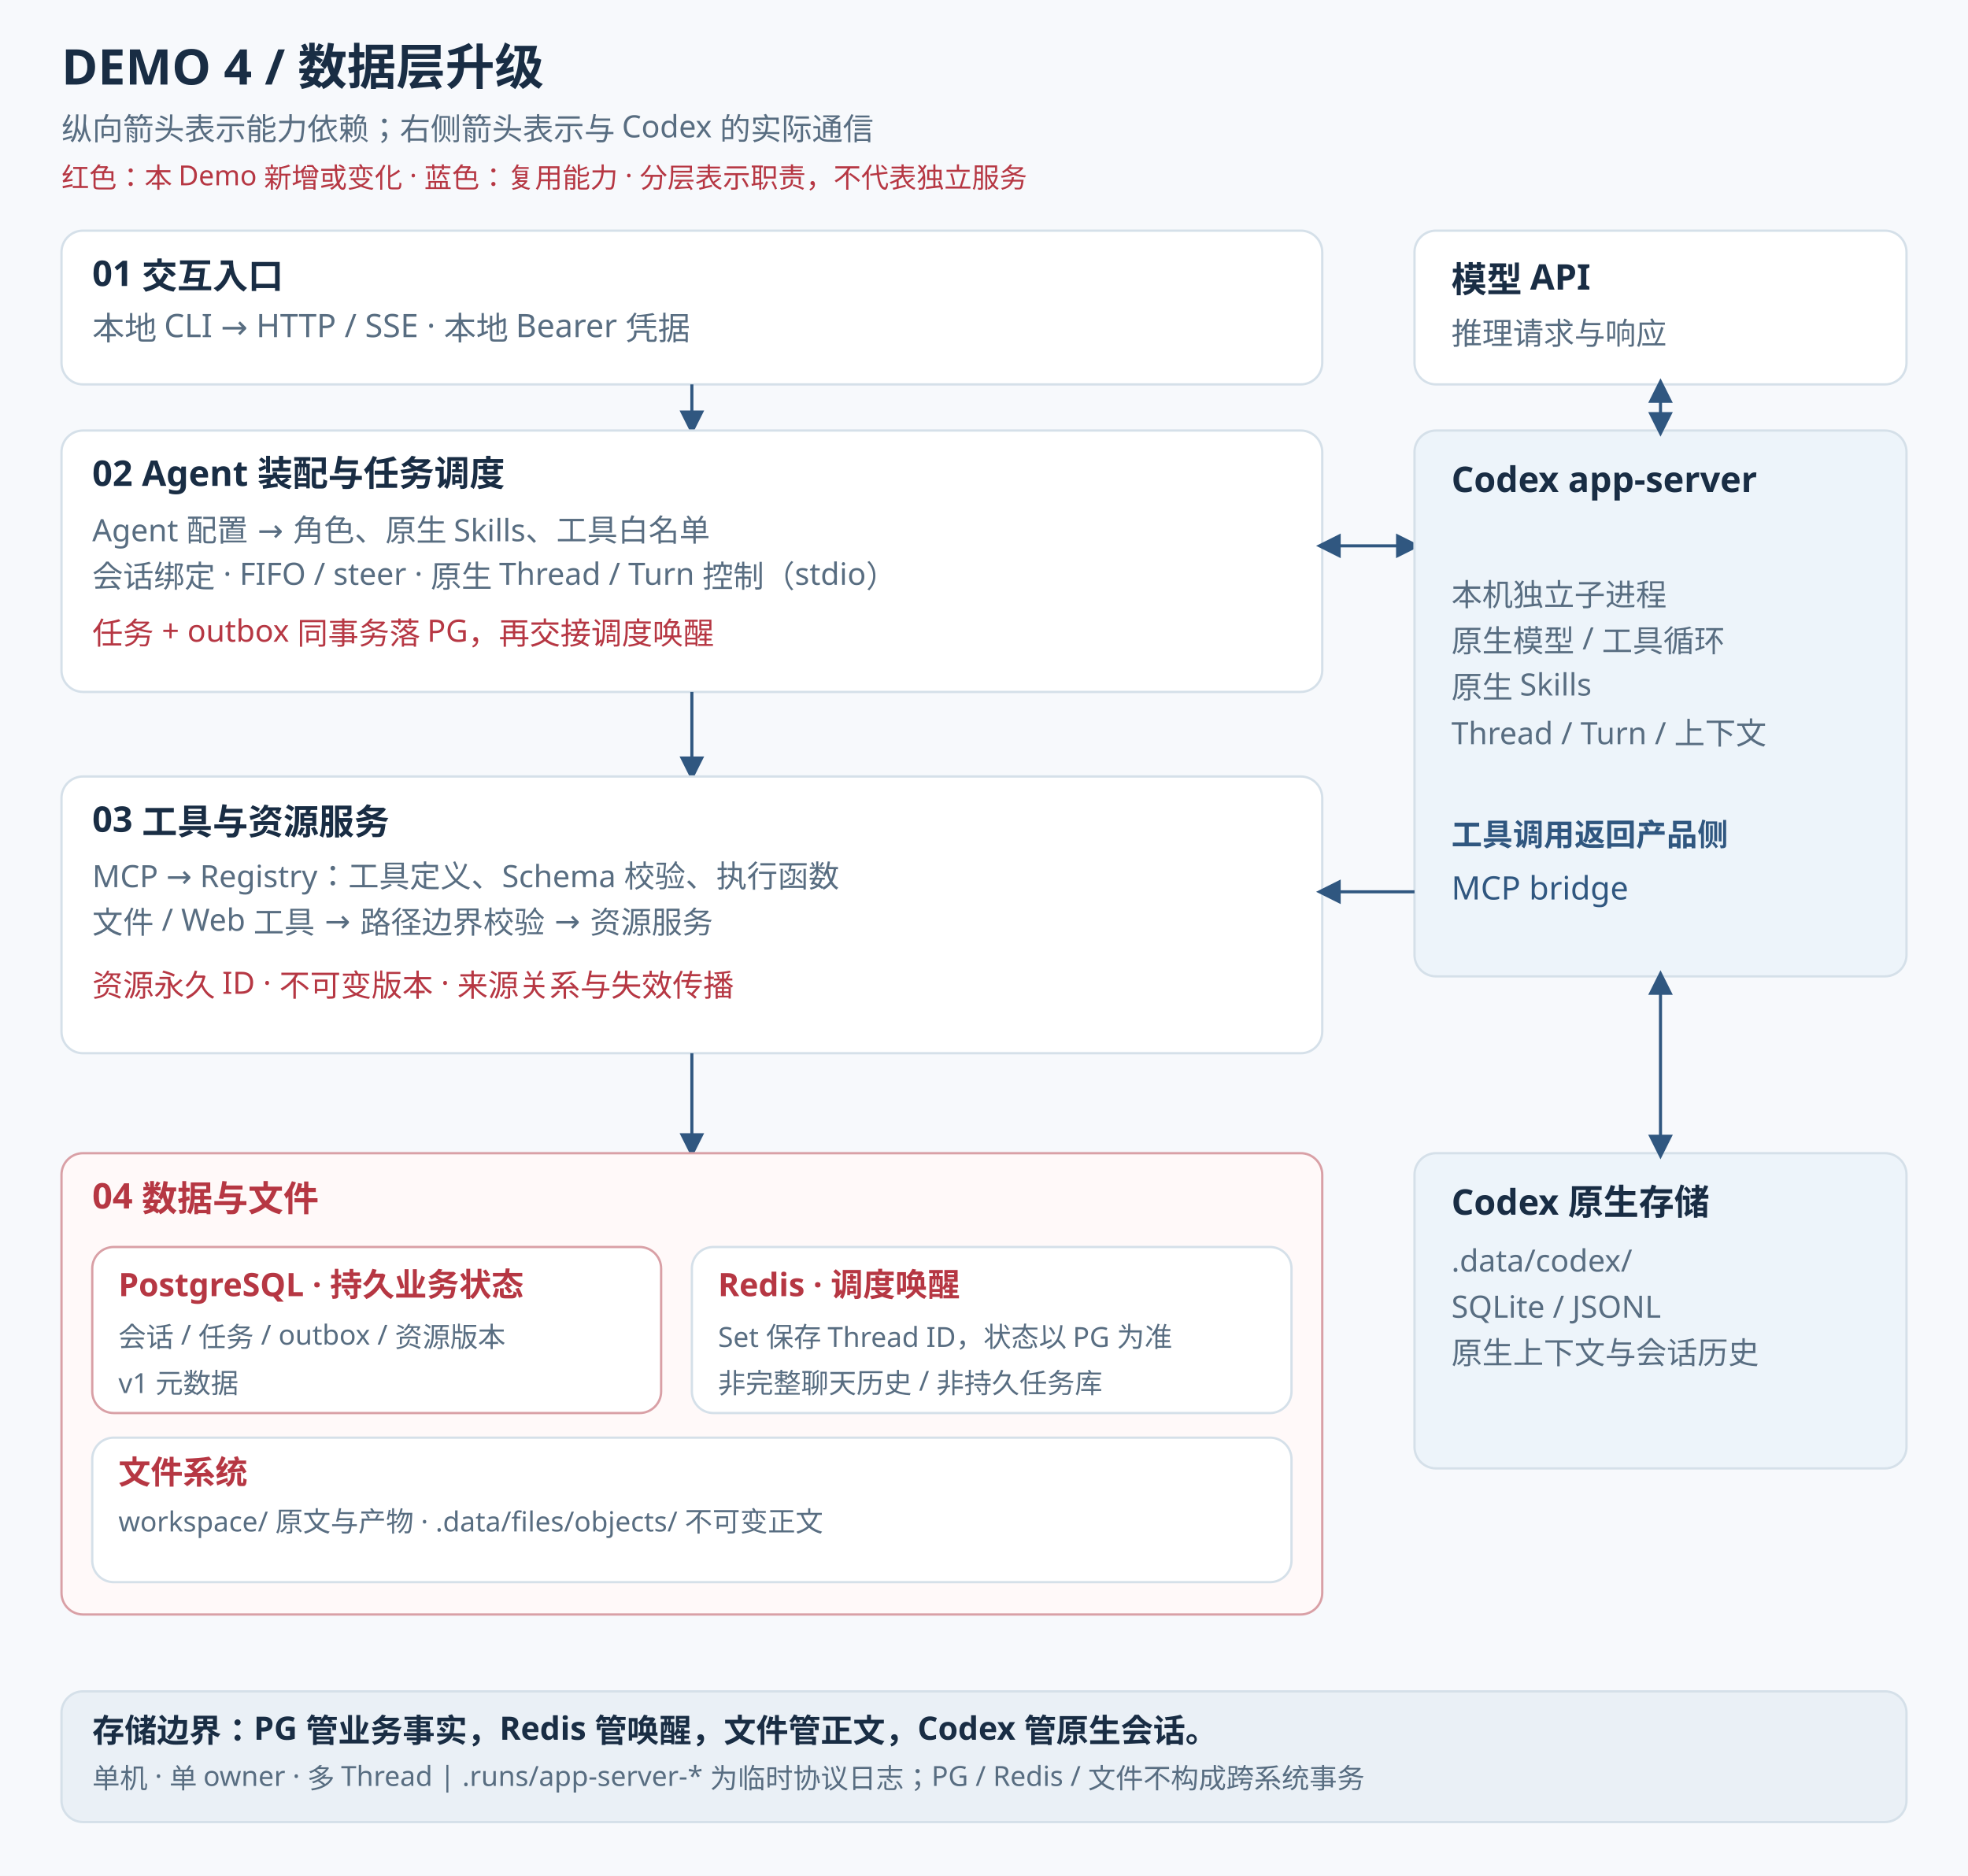
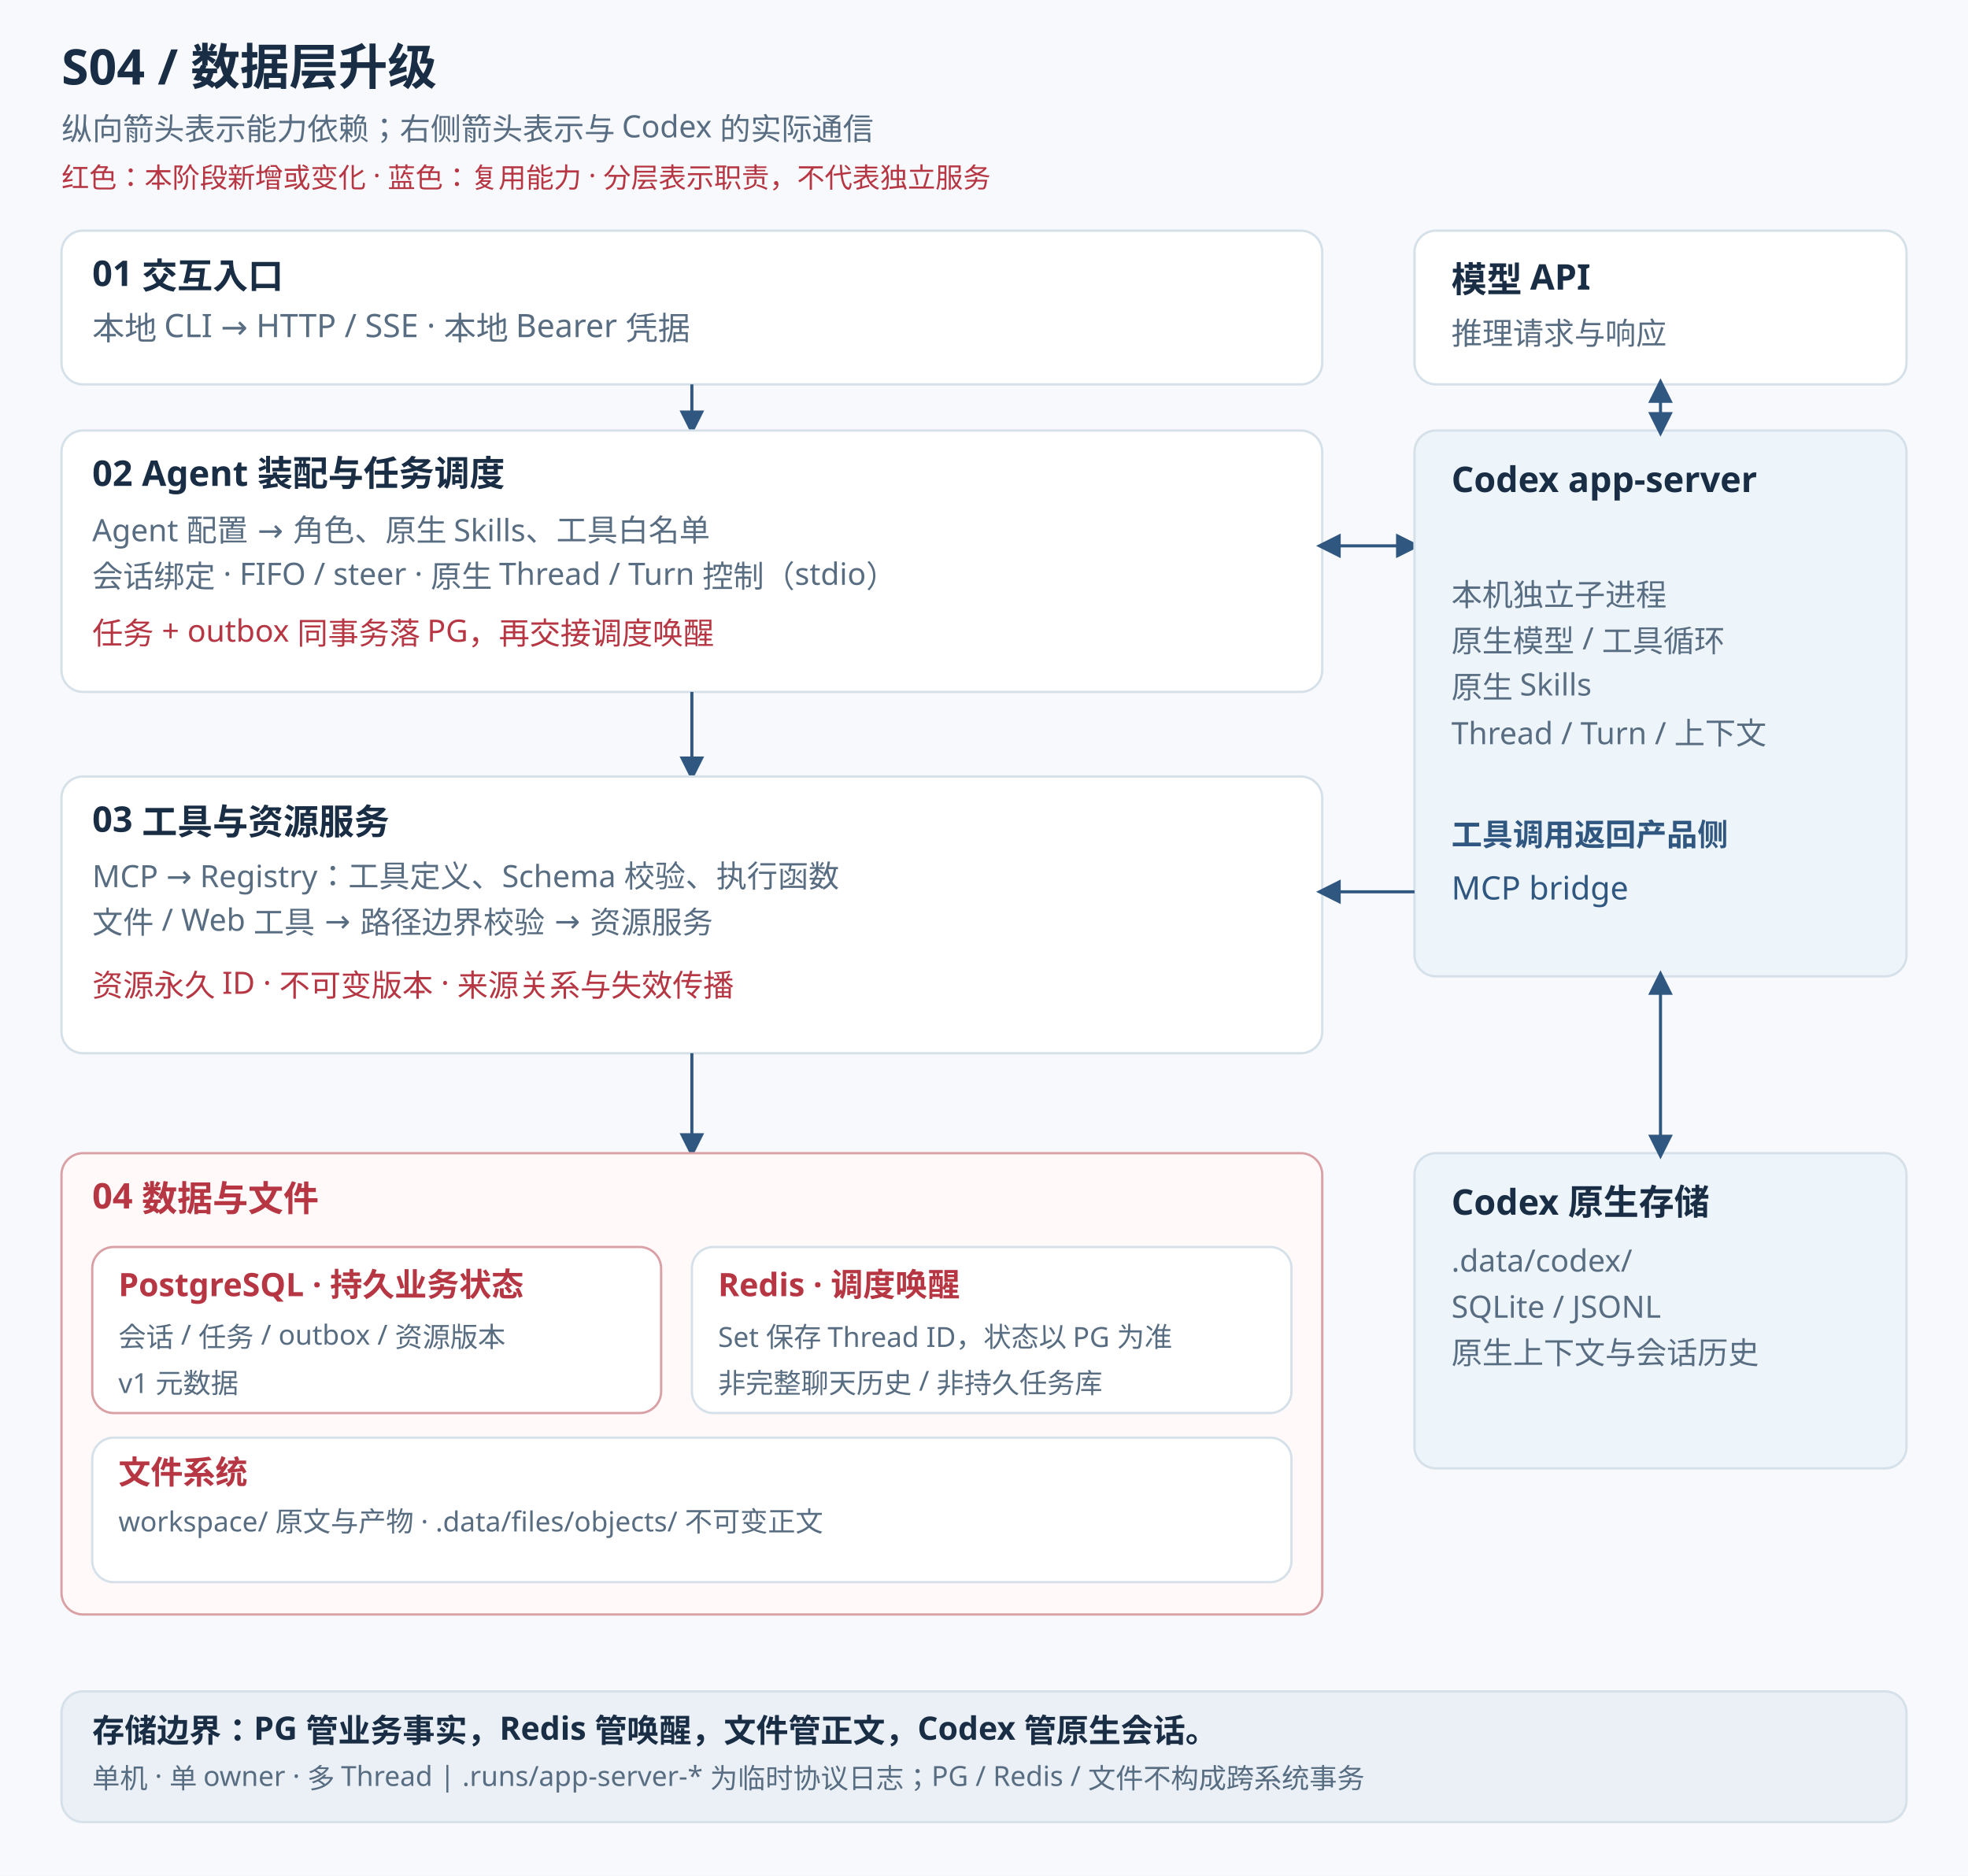
<svg xmlns="http://www.w3.org/2000/svg" width="1280" height="1220" viewBox="0 0 1280 1220" role="img" aria-labelledby="title desc">
  <defs>
    <marker id="arrow" markerWidth="8" markerHeight="8" refX="6" refY="4" orient="auto-start-reverse">
      <path d="M0,0 L8,4 L0,8" fill="#305780" />
    </marker>
  </defs>
  <rect width="1280" height="1220" fill="#f7f9fc" />
-   <text x="40" y="55" font-family="PingFang SC, Microsoft YaHei, sans-serif" font-size="32" font-weight="650" fill="#192d44">DEMO 4  /  数据层升级</text>
+   <text x="40" y="55" font-family="PingFang SC, Microsoft YaHei, sans-serif" font-size="32" font-weight="650" fill="#192d44">S04  /  数据层升级</text>
  <text x="40" y="91" font-family="PingFang SC, Microsoft YaHei, sans-serif" font-size="20" font-weight="400" fill="#586d81">纵向箭头表示能力依赖；右侧箭头表示与 Codex 的实际通信</text>
-   <text x="40" y="122" font-family="PingFang SC, Microsoft YaHei, sans-serif" font-size="18" font-weight="400" fill="#b63743">红色：本 Demo 新增或变化    ·    蓝色：复用能力    ·    分层表示职责，不代表独立服务</text>
+   <text x="40" y="122" font-family="PingFang SC, Microsoft YaHei, sans-serif" font-size="18" font-weight="400" fill="#b63743">红色：本阶段新增或变化    ·    蓝色：复用能力    ·    分层表示职责，不代表独立服务</text>
  <rect x="40" y="150" width="820" height="100" rx="14" fill="#fff" stroke="#d5e0e9" stroke-width="1.5" />
  <text x="60" y="186" font-family="PingFang SC, Microsoft YaHei, sans-serif" font-size="23" font-weight="600" fill="#192d44">01  交互入口</text>
  <text x="60" y="221" font-family="PingFang SC, Microsoft YaHei, sans-serif" font-size="21" font-weight="400" fill="#586d81">本地 CLI  →  HTTP / SSE  ·  本地 Bearer 凭据</text>
  <path d="M450,250 L450,279" fill="none" stroke="#305780" stroke-width="2" marker-end="url(#arrow)" />
  <rect x="40" y="280" width="820" height="170" rx="14" fill="#fff" stroke="#d5e0e9" stroke-width="1.5" />
  <text x="60" y="316" font-family="PingFang SC, Microsoft YaHei, sans-serif" font-size="23" font-weight="600" fill="#192d44">02  Agent 装配与任务调度</text>
  <text x="60" y="352" font-family="PingFang SC, Microsoft YaHei, sans-serif" font-size="20" font-weight="400" fill="#586d81">Agent 配置 → 角色、原生 Skills、工具白名单</text>
  <text x="60" y="382" font-family="PingFang SC, Microsoft YaHei, sans-serif" font-size="20" font-weight="400" fill="#586d81">会话绑定 · FIFO / steer · 原生 Thread / Turn 控制（stdio）</text>
  <text x="60" y="419" font-family="PingFang SC, Microsoft YaHei, sans-serif" font-size="20" font-weight="400" fill="#b63743">任务 + outbox 同事务落 PG，再交接调度唤醒</text>
  <path d="M860,355 L920,355" fill="none" stroke="#305780" stroke-width="2" marker-end="url(#arrow)" marker-start="url(#arrow)" />
  <rect x="920" y="150" width="320" height="100" rx="14" fill="#fff" stroke="#d5e0e9" stroke-width="1.5" />
  <text x="944" y="190" font-family="PingFang SC, Microsoft YaHei, sans-serif" font-size="23" font-weight="600" fill="#192d44">模型 API</text>
  <text x="944" y="224" font-family="PingFang SC, Microsoft YaHei, sans-serif" font-size="20" font-weight="400" fill="#586d81">推理请求与响应</text>
  <rect x="920" y="280" width="320" height="355" rx="14" fill="#edf4fa" stroke="#d5e0e9" stroke-width="1.5" />
  <text x="944" y="320" font-family="PingFang SC, Microsoft YaHei, sans-serif" font-size="23" font-weight="600" fill="#192d44">Codex app-server</text>
  <text x="944" y="394" font-family="PingFang SC, Microsoft YaHei, sans-serif" font-size="20" font-weight="400" fill="#586d81">本机独立子进程</text>
  <text x="944" y="424" font-family="PingFang SC, Microsoft YaHei, sans-serif" font-size="20" font-weight="400" fill="#586d81">原生模型 / 工具循环</text>
  <text x="944" y="454" font-family="PingFang SC, Microsoft YaHei, sans-serif" font-size="20" font-weight="400" fill="#586d81">原生 Skills</text>
  <text x="944" y="484" font-family="PingFang SC, Microsoft YaHei, sans-serif" font-size="20" font-weight="400" fill="#586d81">Thread / Turn / 上下文</text>
  <text x="944" y="550" font-family="PingFang SC, Microsoft YaHei, sans-serif" font-size="20" font-weight="600" fill="#305780">工具调用返回产品侧</text>
  <text x="944" y="585" font-family="PingFang SC, Microsoft YaHei, sans-serif" font-size="21" font-weight="400" fill="#305780">MCP bridge</text>
  <path d="M1080,280 L1080,250" fill="none" stroke="#305780" stroke-width="2" marker-end="url(#arrow)" marker-start="url(#arrow)" />
  <path d="M450,450 L450,504" fill="none" stroke="#305780" stroke-width="2" marker-end="url(#arrow)" />
  <rect x="40" y="505" width="820" height="180" rx="14" fill="#fff" stroke="#d5e0e9" stroke-width="1.5" />
  <text x="60" y="541" font-family="PingFang SC, Microsoft YaHei, sans-serif" font-size="23" font-weight="600" fill="#192d44">03  工具与资源服务</text>
  <text x="60" y="577" font-family="PingFang SC, Microsoft YaHei, sans-serif" font-size="20" font-weight="400" fill="#586d81">MCP → Registry：工具定义、Schema 校验、执行函数</text>
  <text x="60" y="607" font-family="PingFang SC, Microsoft YaHei, sans-serif" font-size="20" font-weight="400" fill="#586d81">文件 / Web 工具 → 路径边界校验 → 资源服务</text>
  <text x="60" y="648" font-family="PingFang SC, Microsoft YaHei, sans-serif" font-size="20" font-weight="400" fill="#b63743">资源永久 ID · 不可变版本 · 来源关系与失效传播</text>
  <path d="M920,580 L860,580" fill="none" stroke="#305780" stroke-width="2" marker-end="url(#arrow)" />
  <path d="M450,685 L450,749" fill="none" stroke="#305780" stroke-width="2" marker-end="url(#arrow)" />
  <rect x="40" y="750" width="820" height="300" rx="14" fill="#fff9f9" stroke="#d9a0a6" stroke-width="1.5" />
  <text x="60" y="786" font-family="PingFang SC, Microsoft YaHei, sans-serif" font-size="23" font-weight="600" fill="#b63743">04  数据与文件</text>
  <rect x="60" y="811" width="370" height="108" rx="14" fill="#fff" stroke="#d9a0a6" stroke-width="1.5" />
  <text x="77" y="843" font-family="PingFang SC, Microsoft YaHei, sans-serif" font-size="21" font-weight="600" fill="#b63743">PostgreSQL  ·  持久业务状态</text>
  <text x="77" y="876" font-family="PingFang SC, Microsoft YaHei, sans-serif" font-size="18" font-weight="400" fill="#586d81">会话 / 任务 / outbox / 资源版本</text>
  <text x="77" y="906" font-family="PingFang SC, Microsoft YaHei, sans-serif" font-size="18" font-weight="400" fill="#586d81">v1 元数据</text>
  <rect x="450" y="811" width="390" height="108" rx="14" fill="#fff" stroke="#d5e0e9" stroke-width="1.5" />
  <text x="467" y="843" font-family="PingFang SC, Microsoft YaHei, sans-serif" font-size="21" font-weight="600" fill="#b63743">Redis  ·  调度唤醒</text>
  <text x="467" y="876" font-family="PingFang SC, Microsoft YaHei, sans-serif" font-size="18" font-weight="400" fill="#586d81">Set 保存 Thread ID，状态以 PG 为准</text>
  <text x="467" y="906" font-family="PingFang SC, Microsoft YaHei, sans-serif" font-size="18" font-weight="400" fill="#586d81">非完整聊天历史 / 非持久任务库</text>
  <rect x="60" y="935" width="780" height="94" rx="14" fill="#fff" stroke="#d5e0e9" stroke-width="1.5" />
  <text x="77" y="965" font-family="PingFang SC, Microsoft YaHei, sans-serif" font-size="21" font-weight="600" fill="#b63743">文件系统</text>
  <text x="77" y="996" font-family="PingFang SC, Microsoft YaHei, sans-serif" font-size="18" font-weight="400" fill="#586d81">workspace/ 原文与产物 · .data/files/objects/ 不可变正文</text>
  <rect x="920" y="750" width="320" height="205" rx="14" fill="#edf4fa" stroke="#d5e0e9" stroke-width="1.5" />
  <text x="944" y="790" font-family="PingFang SC, Microsoft YaHei, sans-serif" font-size="23" font-weight="600" fill="#192d44">Codex 原生存储</text>
  <text x="944" y="827" font-family="PingFang SC, Microsoft YaHei, sans-serif" font-size="20" font-weight="400" fill="#586d81">.data/codex/</text>
  <text x="944" y="857" font-family="PingFang SC, Microsoft YaHei, sans-serif" font-size="20" font-weight="400" fill="#586d81">SQLite / JSONL</text>
  <text x="944" y="887" font-family="PingFang SC, Microsoft YaHei, sans-serif" font-size="20" font-weight="400" fill="#586d81">原生上下文与会话历史</text>
  <path d="M1080,635 L1080,750" fill="none" stroke="#305780" stroke-width="2" marker-end="url(#arrow)" marker-start="url(#arrow)" />
  <rect x="40" y="1100" width="1200" height="85" rx="14" fill="#eaf0f6" stroke="#d5e0e9" stroke-width="1.5" />
  <text x="60" y="1133" font-family="PingFang SC, Microsoft YaHei, sans-serif" font-size="21" font-weight="600" fill="#192d44">存储边界：PG 管业务事实，Redis 管唤醒，文件管正文，Codex 管原生会话。</text>
  <text x="60" y="1163" font-family="PingFang SC, Microsoft YaHei, sans-serif" font-size="18" font-weight="400" fill="#586d81">单机 · 单 owner · 多 Thread  |  .runs/app-server-* 为临时协议日志；PG / Redis / 文件不构成跨系统事务</text>
</svg>
